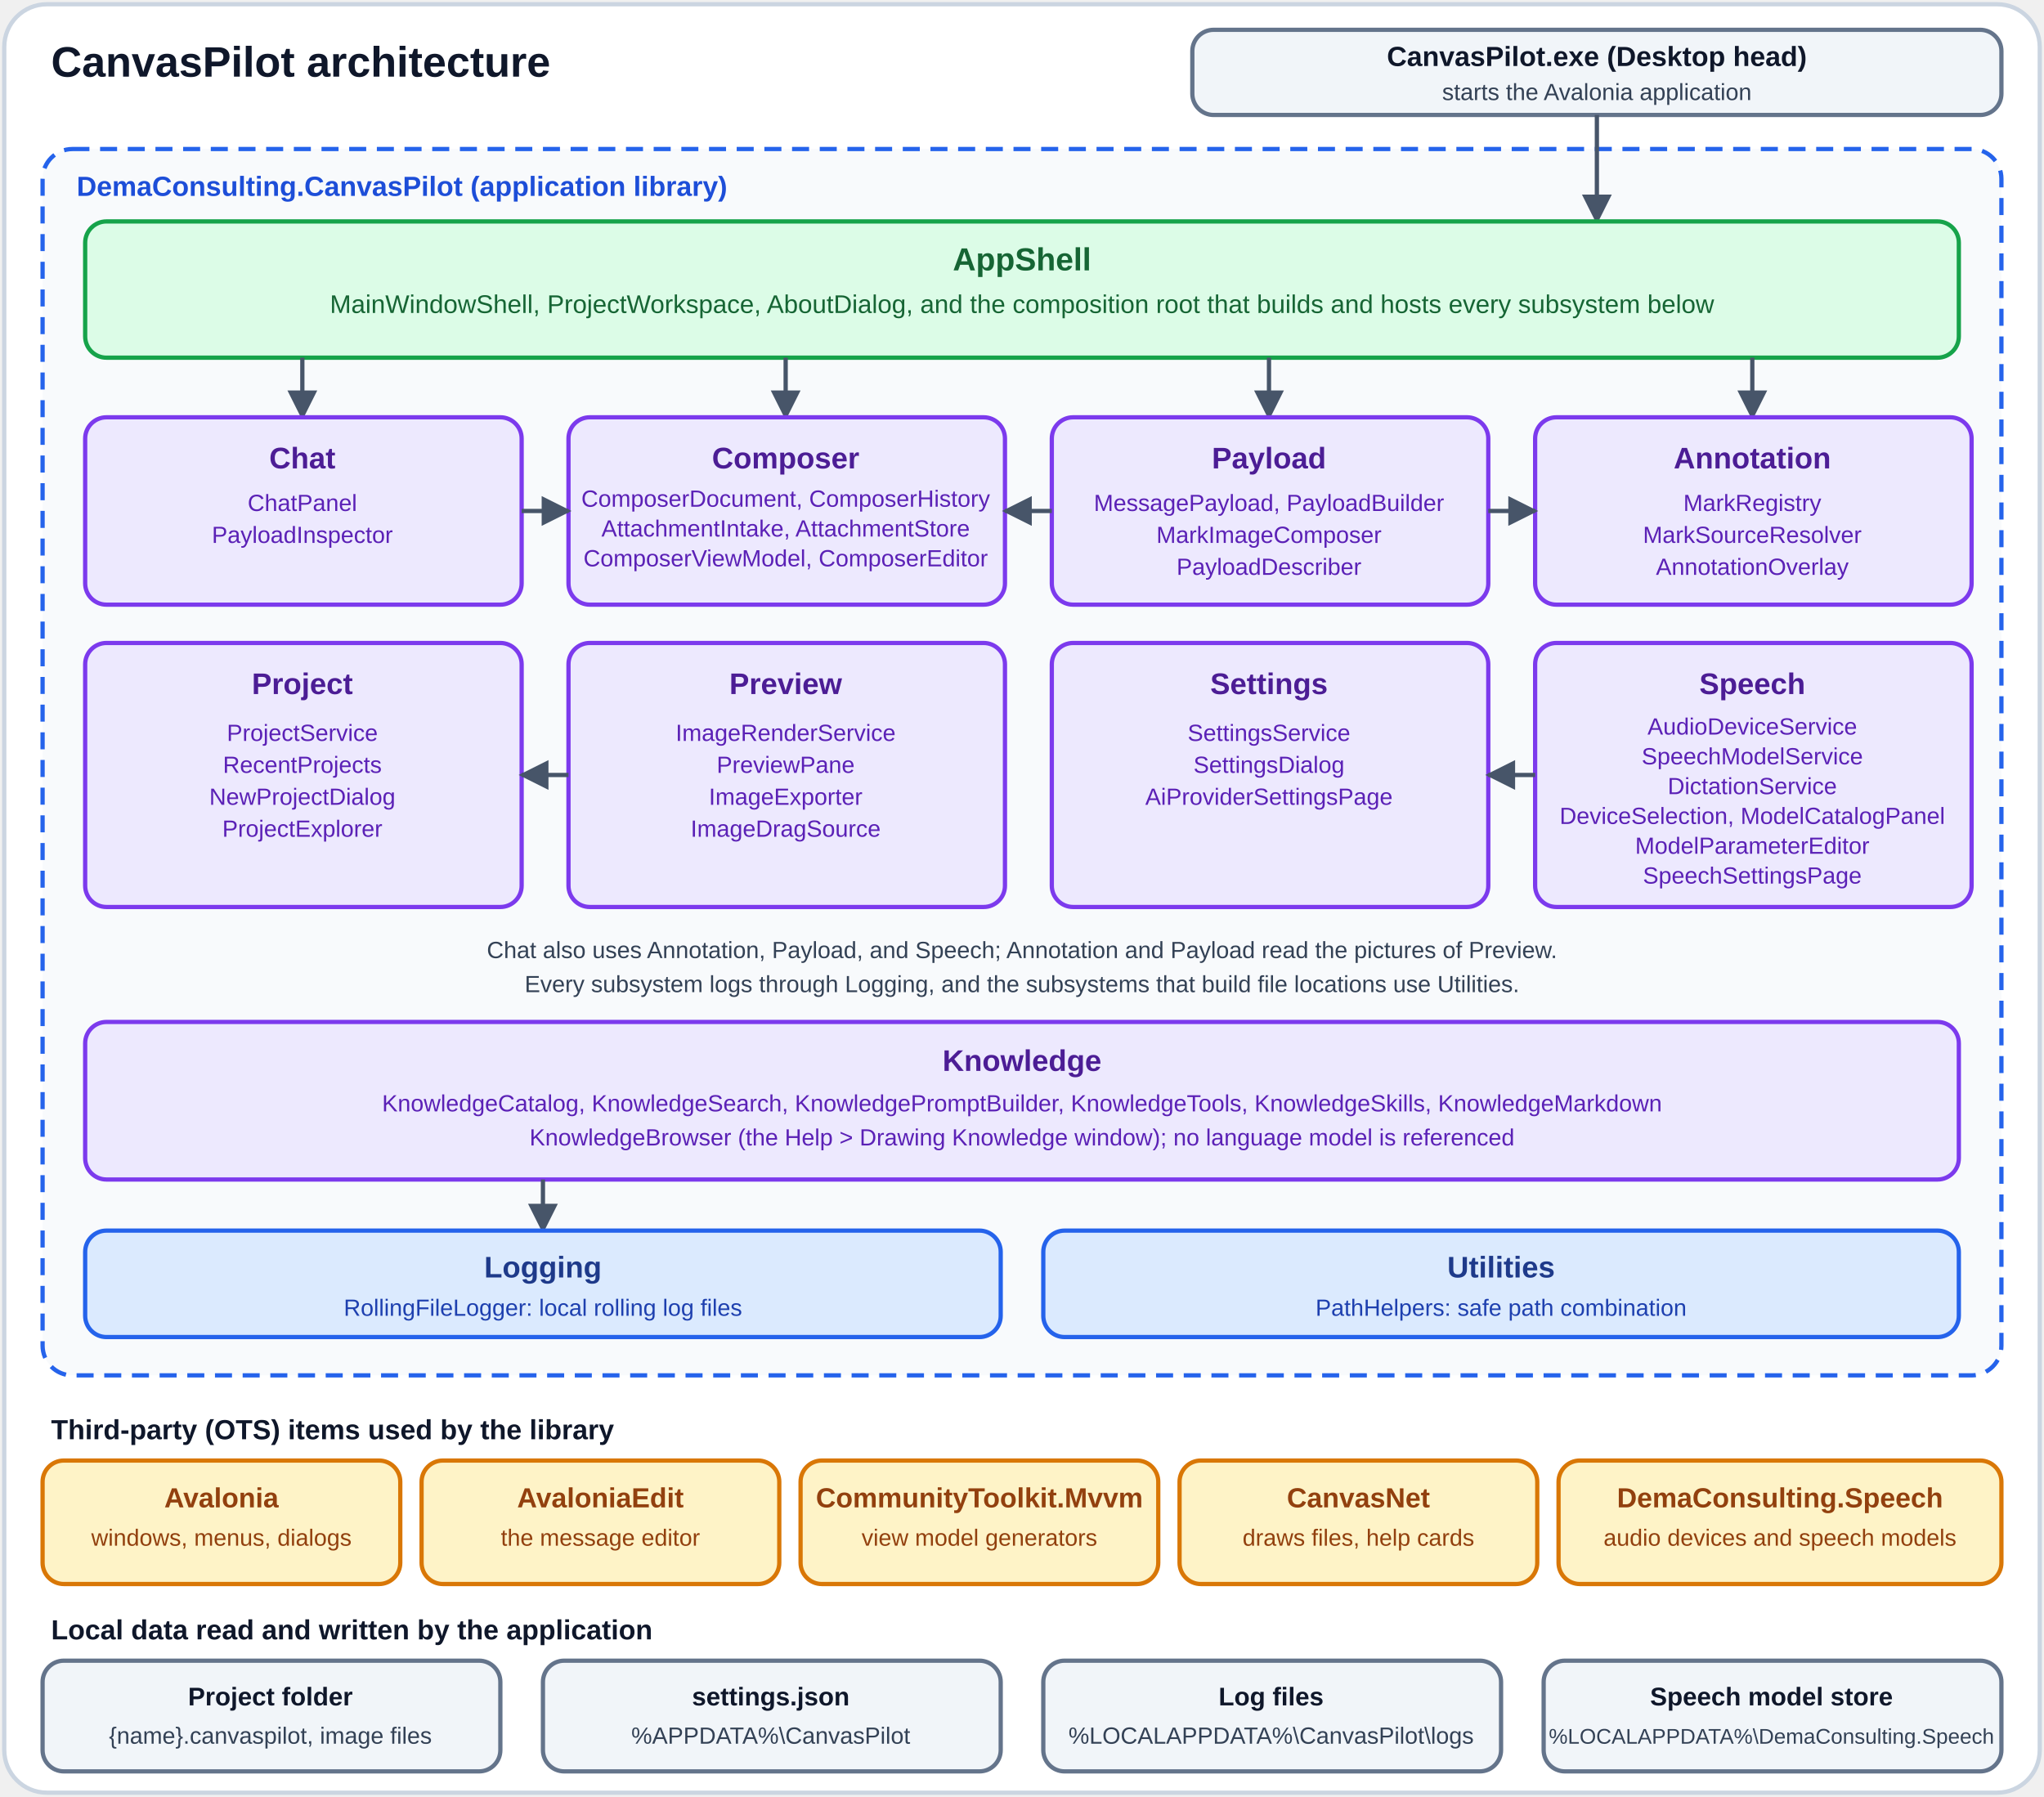
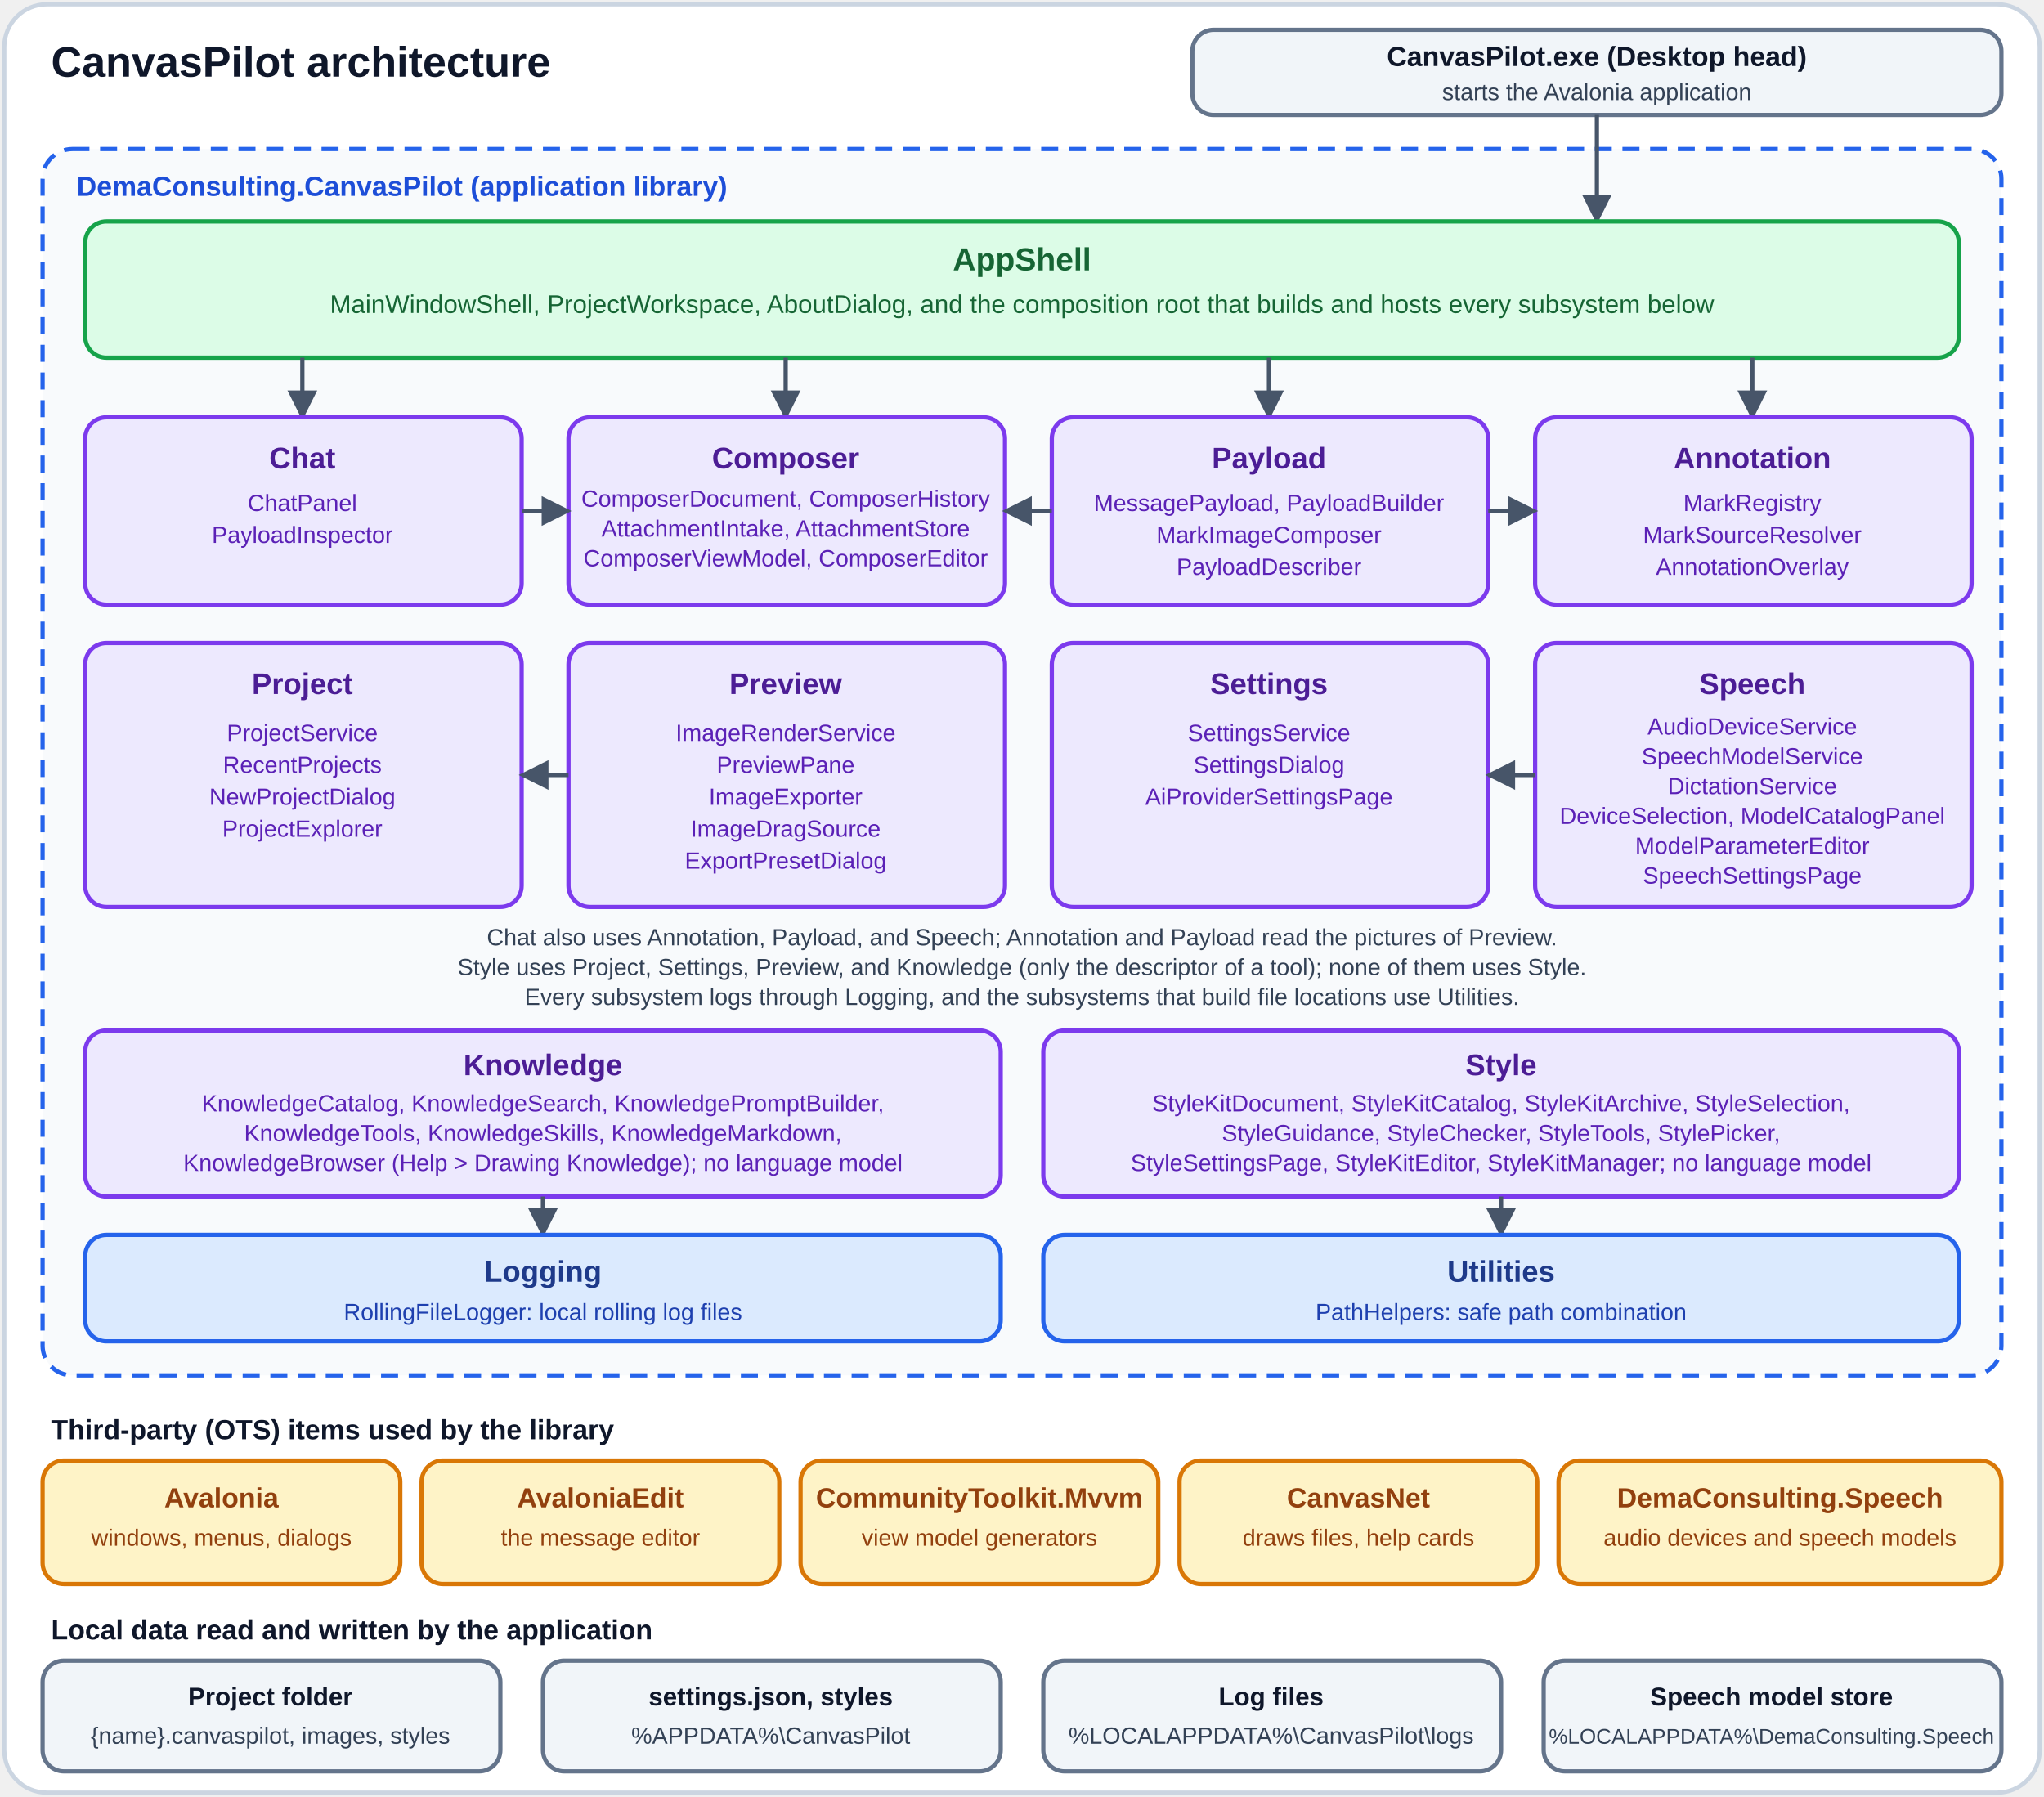
<svg xmlns="http://www.w3.org/2000/svg" width="960" height="844" viewBox="0 0 960 844" font-family="Segoe UI, Arial, sans-serif">
  <defs>
    <marker id="a" viewBox="0 0 10 10" refX="9" refY="5" markerWidth="7" markerHeight="7" orient="auto-start-reverse">
      <path d="M0,0 L10,5 L0,10 z" fill="#475569" />
    </marker>
  </defs>
  <rect x="2" y="2" width="956" height="840" rx="20" fill="#ffffff" stroke="#cbd5e1" stroke-width="2" />
  <text x="24" y="36" font-size="20" font-weight="700" fill="#0f172a">CanvasPilot architecture</text>
  <rect x="20" y="70" width="920" height="576" rx="14" fill="#f8fafc" stroke="#2563eb" stroke-width="2" stroke-dasharray="8 5" />
  <text x="36" y="92" font-size="13" font-weight="600" fill="#1d4ed8">DemaConsulting.CanvasPilot (application library)</text>
  <rect x="560" y="14" width="380" height="40" rx="10" fill="#f1f5f9" stroke="#64748b" stroke-width="2" />
  <text x="750" y="31" font-size="13" font-weight="600" fill="#0f172a" text-anchor="middle">CanvasPilot.exe (Desktop head)</text>
  <text x="750" y="47" font-size="11" fill="#334155" text-anchor="middle">starts the Avalonia application</text>
  <line x1="750" y1="54" x2="750" y2="104" stroke="#475569" stroke-width="2" marker-end="url(#a)" />
  <rect x="40" y="104" width="880" height="64" rx="10" fill="#dcfce7" stroke="#16a34a" stroke-width="2" />
  <text x="480" y="127" font-size="15" font-weight="700" fill="#166534" text-anchor="middle">AppShell</text>
  <text x="480" y="147" font-size="12" fill="#166534" text-anchor="middle">MainWindowShell, ProjectWorkspace, AboutDialog, and the composition root that builds and hosts every subsystem below</text>
  <g stroke="#475569" stroke-width="2" marker-end="url(#a)">
    <line x1="142" y1="168" x2="142" y2="196" />
    <line x1="369" y1="168" x2="369" y2="196" />
    <line x1="596" y1="168" x2="596" y2="196" />
    <line x1="823" y1="168" x2="823" y2="196" />
  </g>
  <rect x="40" y="196" width="205" height="88" rx="10" fill="#ede9fe" stroke="#7c3aed" stroke-width="2" />
  <text x="142" y="220" font-size="14" font-weight="700" fill="#4c1d95" text-anchor="middle">Chat</text>
  <g font-size="11" fill="#5b21b6" text-anchor="middle">
    <text x="142" y="240">ChatPanel</text>
    <text x="142" y="255">PayloadInspector</text>
  </g>
  <rect x="267" y="196" width="205" height="88" rx="10" fill="#ede9fe" stroke="#7c3aed" stroke-width="2" />
  <text x="369" y="220" font-size="14" font-weight="700" fill="#4c1d95" text-anchor="middle">Composer</text>
  <g font-size="11" fill="#5b21b6" text-anchor="middle">
    <text x="369" y="238">ComposerDocument, ComposerHistory</text>
    <text x="369" y="252">AttachmentIntake, AttachmentStore</text>
    <text x="369" y="266">ComposerViewModel, ComposerEditor</text>
  </g>
  <rect x="494" y="196" width="205" height="88" rx="10" fill="#ede9fe" stroke="#7c3aed" stroke-width="2" />
  <text x="596" y="220" font-size="14" font-weight="700" fill="#4c1d95" text-anchor="middle">Payload</text>
  <g font-size="11" fill="#5b21b6" text-anchor="middle">
    <text x="596" y="240">MessagePayload, PayloadBuilder</text>
    <text x="596" y="255">MarkImageComposer</text>
    <text x="596" y="270">PayloadDescriber</text>
  </g>
  <rect x="721" y="196" width="205" height="88" rx="10" fill="#ede9fe" stroke="#7c3aed" stroke-width="2" />
  <text x="823" y="220" font-size="14" font-weight="700" fill="#4c1d95" text-anchor="middle">Annotation</text>
  <g font-size="11" fill="#5b21b6" text-anchor="middle">
    <text x="823" y="240">MarkRegistry</text>
    <text x="823" y="255">MarkSourceResolver</text>
    <text x="823" y="270">AnnotationOverlay</text>
  </g>
  <g stroke="#475569" stroke-width="2" marker-end="url(#a)">
    <line x1="245" y1="240" x2="267" y2="240" />
    <line x1="494" y1="240" x2="472" y2="240" />
    <line x1="699" y1="240" x2="721" y2="240" />
  </g>
  <rect x="40" y="302" width="205" height="124" rx="10" fill="#ede9fe" stroke="#7c3aed" stroke-width="2" />
  <text x="142" y="326" font-size="14" font-weight="700" fill="#4c1d95" text-anchor="middle">Project</text>
  <g font-size="11" fill="#5b21b6" text-anchor="middle">
    <text x="142" y="348">ProjectService</text>
    <text x="142" y="363">RecentProjects</text>
    <text x="142" y="378">NewProjectDialog</text>
    <text x="142" y="393">ProjectExplorer</text>
  </g>
  <rect x="267" y="302" width="205" height="124" rx="10" fill="#ede9fe" stroke="#7c3aed" stroke-width="2" />
  <text x="369" y="326" font-size="14" font-weight="700" fill="#4c1d95" text-anchor="middle">Preview</text>
  <g font-size="11" fill="#5b21b6" text-anchor="middle">
    <text x="369" y="348">ImageRenderService</text>
    <text x="369" y="363">PreviewPane</text>
    <text x="369" y="378">ImageExporter</text>
    <text x="369" y="393">ImageDragSource</text>
+     <text x="369" y="408">ExportPresetDialog</text>
  </g>
  <rect x="494" y="302" width="205" height="124" rx="10" fill="#ede9fe" stroke="#7c3aed" stroke-width="2" />
  <text x="596" y="326" font-size="14" font-weight="700" fill="#4c1d95" text-anchor="middle">Settings</text>
  <g font-size="11" fill="#5b21b6" text-anchor="middle">
    <text x="596" y="348">SettingsService</text>
    <text x="596" y="363">SettingsDialog</text>
    <text x="596" y="378">AiProviderSettingsPage</text>
  </g>
  <rect x="721" y="302" width="205" height="124" rx="10" fill="#ede9fe" stroke="#7c3aed" stroke-width="2" />
  <text x="823" y="326" font-size="14" font-weight="700" fill="#4c1d95" text-anchor="middle">Speech</text>
  <g font-size="11" fill="#5b21b6" text-anchor="middle">
    <text x="823" y="345">AudioDeviceService</text>
    <text x="823" y="359">SpeechModelService</text>
    <text x="823" y="373">DictationService</text>
    <text x="823" y="387">DeviceSelection, ModelCatalogPanel</text>
    <text x="823" y="401">ModelParameterEditor</text>
    <text x="823" y="415">SpeechSettingsPage</text>
  </g>
  <g stroke="#475569" stroke-width="2" marker-end="url(#a)">
    <line x1="267" y1="364" x2="245" y2="364" />
    <line x1="721" y1="364" x2="699" y2="364" />
  </g>
  <g font-size="11" fill="#334155" text-anchor="middle">
-     <text x="480" y="450">Chat also uses Annotation, Payload, and Speech; Annotation and Payload read the pictures of Preview.</text>
-     <text x="480" y="466">Every subsystem logs through Logging, and the subsystems that build file locations use Utilities.</text>
+     <text x="480" y="444">Chat also uses Annotation, Payload, and Speech; Annotation and Payload read the pictures of Preview.</text>
+     <text x="480" y="458">Style uses Project, Settings, Preview, and Knowledge (only the descriptor of a tool); none of them uses Style.</text>
+     <text x="480" y="472">Every subsystem logs through Logging, and the subsystems that build file locations use Utilities.</text>
  </g>
-   <rect x="40" y="480" width="880" height="74" rx="10" fill="#ede9fe" stroke="#7c3aed" stroke-width="2" />
-   <text x="480" y="503" font-size="14" font-weight="700" fill="#4c1d95" text-anchor="middle">Knowledge</text>
+   <rect x="40" y="484" width="430" height="78" rx="10" fill="#ede9fe" stroke="#7c3aed" stroke-width="2" />
+   <text x="255" y="505" font-size="14" font-weight="700" fill="#4c1d95" text-anchor="middle">Knowledge</text>
  <g font-size="11" fill="#5b21b6" text-anchor="middle">
-     <text x="480" y="522">KnowledgeCatalog, KnowledgeSearch, KnowledgePromptBuilder, KnowledgeTools, KnowledgeSkills, KnowledgeMarkdown</text>
-     <text x="480" y="538">KnowledgeBrowser (the Help &gt; Drawing Knowledge window); no language model is referenced</text>
+     <text x="255" y="522">KnowledgeCatalog, KnowledgeSearch, KnowledgePromptBuilder,</text>
+     <text x="255" y="536">KnowledgeTools, KnowledgeSkills, KnowledgeMarkdown,</text>
+     <text x="255" y="550">KnowledgeBrowser (Help &gt; Drawing Knowledge); no language model</text>
  </g>
-   <line x1="255" y1="554" x2="255" y2="578" stroke="#475569" stroke-width="2" marker-end="url(#a)" />
-   <rect x="40" y="578" width="430" height="50" rx="10" fill="#dbeafe" stroke="#2563eb" stroke-width="2" />
-   <text x="255" y="600" font-size="14" font-weight="700" fill="#1e3a8a" text-anchor="middle">Logging</text>
-   <text x="255" y="618" font-size="11" fill="#1e40af" text-anchor="middle">RollingFileLogger: local rolling log files</text>
-   <rect x="490" y="578" width="430" height="50" rx="10" fill="#dbeafe" stroke="#2563eb" stroke-width="2" />
-   <text x="705" y="600" font-size="14" font-weight="700" fill="#1e3a8a" text-anchor="middle">Utilities</text>
-   <text x="705" y="618" font-size="11" fill="#1e40af" text-anchor="middle">PathHelpers: safe path combination</text>
+   <rect x="490" y="484" width="430" height="78" rx="10" fill="#ede9fe" stroke="#7c3aed" stroke-width="2" />
+   <text x="705" y="505" font-size="14" font-weight="700" fill="#4c1d95" text-anchor="middle">Style</text>
+   <g font-size="11" fill="#5b21b6" text-anchor="middle">
+     <text x="705" y="522">StyleKitDocument, StyleKitCatalog, StyleKitArchive, StyleSelection,</text>
+     <text x="705" y="536">StyleGuidance, StyleChecker, StyleTools, StylePicker,</text>
+     <text x="705" y="550">StyleSettingsPage, StyleKitEditor, StyleKitManager; no language model</text>
+   </g>
+   <g stroke="#475569" stroke-width="2" marker-end="url(#a)">
+     <line x1="255" y1="562" x2="255" y2="580" />
+     <line x1="705" y1="562" x2="705" y2="580" />
+   </g>
+   <rect x="40" y="580" width="430" height="50" rx="10" fill="#dbeafe" stroke="#2563eb" stroke-width="2" />
+   <text x="255" y="602" font-size="14" font-weight="700" fill="#1e3a8a" text-anchor="middle">Logging</text>
+   <text x="255" y="620" font-size="11" fill="#1e40af" text-anchor="middle">RollingFileLogger: local rolling log files</text>
+   <rect x="490" y="580" width="430" height="50" rx="10" fill="#dbeafe" stroke="#2563eb" stroke-width="2" />
+   <text x="705" y="602" font-size="14" font-weight="700" fill="#1e3a8a" text-anchor="middle">Utilities</text>
+   <text x="705" y="620" font-size="11" fill="#1e40af" text-anchor="middle">PathHelpers: safe path combination</text>
  <text x="24" y="676" font-size="13" font-weight="600" fill="#0f172a">Third-party (OTS) items used by the library</text>
  <g>
    <rect x="20" y="686" width="168" height="58" rx="10" fill="#fef3c7" stroke="#d97706" stroke-width="2" />
    <text x="104" y="708" font-size="13" font-weight="700" fill="#92400e" text-anchor="middle">Avalonia</text>
    <text x="104" y="726" font-size="11" fill="#92400e" text-anchor="middle">windows, menus, dialogs</text>
    <rect x="198" y="686" width="168" height="58" rx="10" fill="#fef3c7" stroke="#d97706" stroke-width="2" />
    <text x="282" y="708" font-size="13" font-weight="700" fill="#92400e" text-anchor="middle">AvaloniaEdit</text>
    <text x="282" y="726" font-size="11" fill="#92400e" text-anchor="middle">the message editor</text>
    <rect x="376" y="686" width="168" height="58" rx="10" fill="#fef3c7" stroke="#d97706" stroke-width="2" />
    <text x="460" y="708" font-size="13" font-weight="700" fill="#92400e" text-anchor="middle">CommunityToolkit.Mvvm</text>
    <text x="460" y="726" font-size="11" fill="#92400e" text-anchor="middle">view model generators</text>
    <rect x="554" y="686" width="168" height="58" rx="10" fill="#fef3c7" stroke="#d97706" stroke-width="2" />
    <text x="638" y="708" font-size="13" font-weight="700" fill="#92400e" text-anchor="middle">CanvasNet</text>
    <text x="638" y="726" font-size="11" fill="#92400e" text-anchor="middle">draws files, help cards</text>
    <rect x="732" y="686" width="208" height="58" rx="10" fill="#fef3c7" stroke="#d97706" stroke-width="2" />
    <text x="836" y="708" font-size="13" font-weight="700" fill="#92400e" text-anchor="middle">DemaConsulting.Speech</text>
    <text x="836" y="726" font-size="11" fill="#92400e" text-anchor="middle">audio devices and speech models</text>
  </g>
  <text x="24" y="770" font-size="13" font-weight="600" fill="#0f172a">Local data read and written by the application</text>
  <g>
    <rect x="20" y="780" width="215" height="52" rx="10" fill="#f1f5f9" stroke="#64748b" stroke-width="2" />
    <text x="127" y="801" font-size="12" font-weight="700" fill="#0f172a" text-anchor="middle">Project folder</text>
-     <text x="127" y="819" font-size="11" fill="#334155" text-anchor="middle">{name}.canvaspilot, image files</text>
+     <text x="127" y="819" font-size="11" fill="#334155" text-anchor="middle">{name}.canvaspilot, images, styles</text>
    <rect x="255" y="780" width="215" height="52" rx="10" fill="#f1f5f9" stroke="#64748b" stroke-width="2" />
-     <text x="362" y="801" font-size="12" font-weight="700" fill="#0f172a" text-anchor="middle">settings.json</text>
+     <text x="362" y="801" font-size="12" font-weight="700" fill="#0f172a" text-anchor="middle">settings.json, styles</text>
    <text x="362" y="819" font-size="11" fill="#334155" text-anchor="middle">%APPDATA%\CanvasPilot</text>
    <rect x="490" y="780" width="215" height="52" rx="10" fill="#f1f5f9" stroke="#64748b" stroke-width="2" />
    <text x="597" y="801" font-size="12" font-weight="700" fill="#0f172a" text-anchor="middle">Log files</text>
    <text x="597" y="819" font-size="11" fill="#334155" text-anchor="middle">%LOCALAPPDATA%\CanvasPilot\logs</text>
    <rect x="725" y="780" width="215" height="52" rx="10" fill="#f1f5f9" stroke="#64748b" stroke-width="2" />
    <text x="832" y="801" font-size="12" font-weight="700" fill="#0f172a" text-anchor="middle">Speech model store</text>
    <text x="832" y="819" font-size="10" fill="#334155" text-anchor="middle">%LOCALAPPDATA%\DemaConsulting.Speech</text>
  </g>
</svg>
